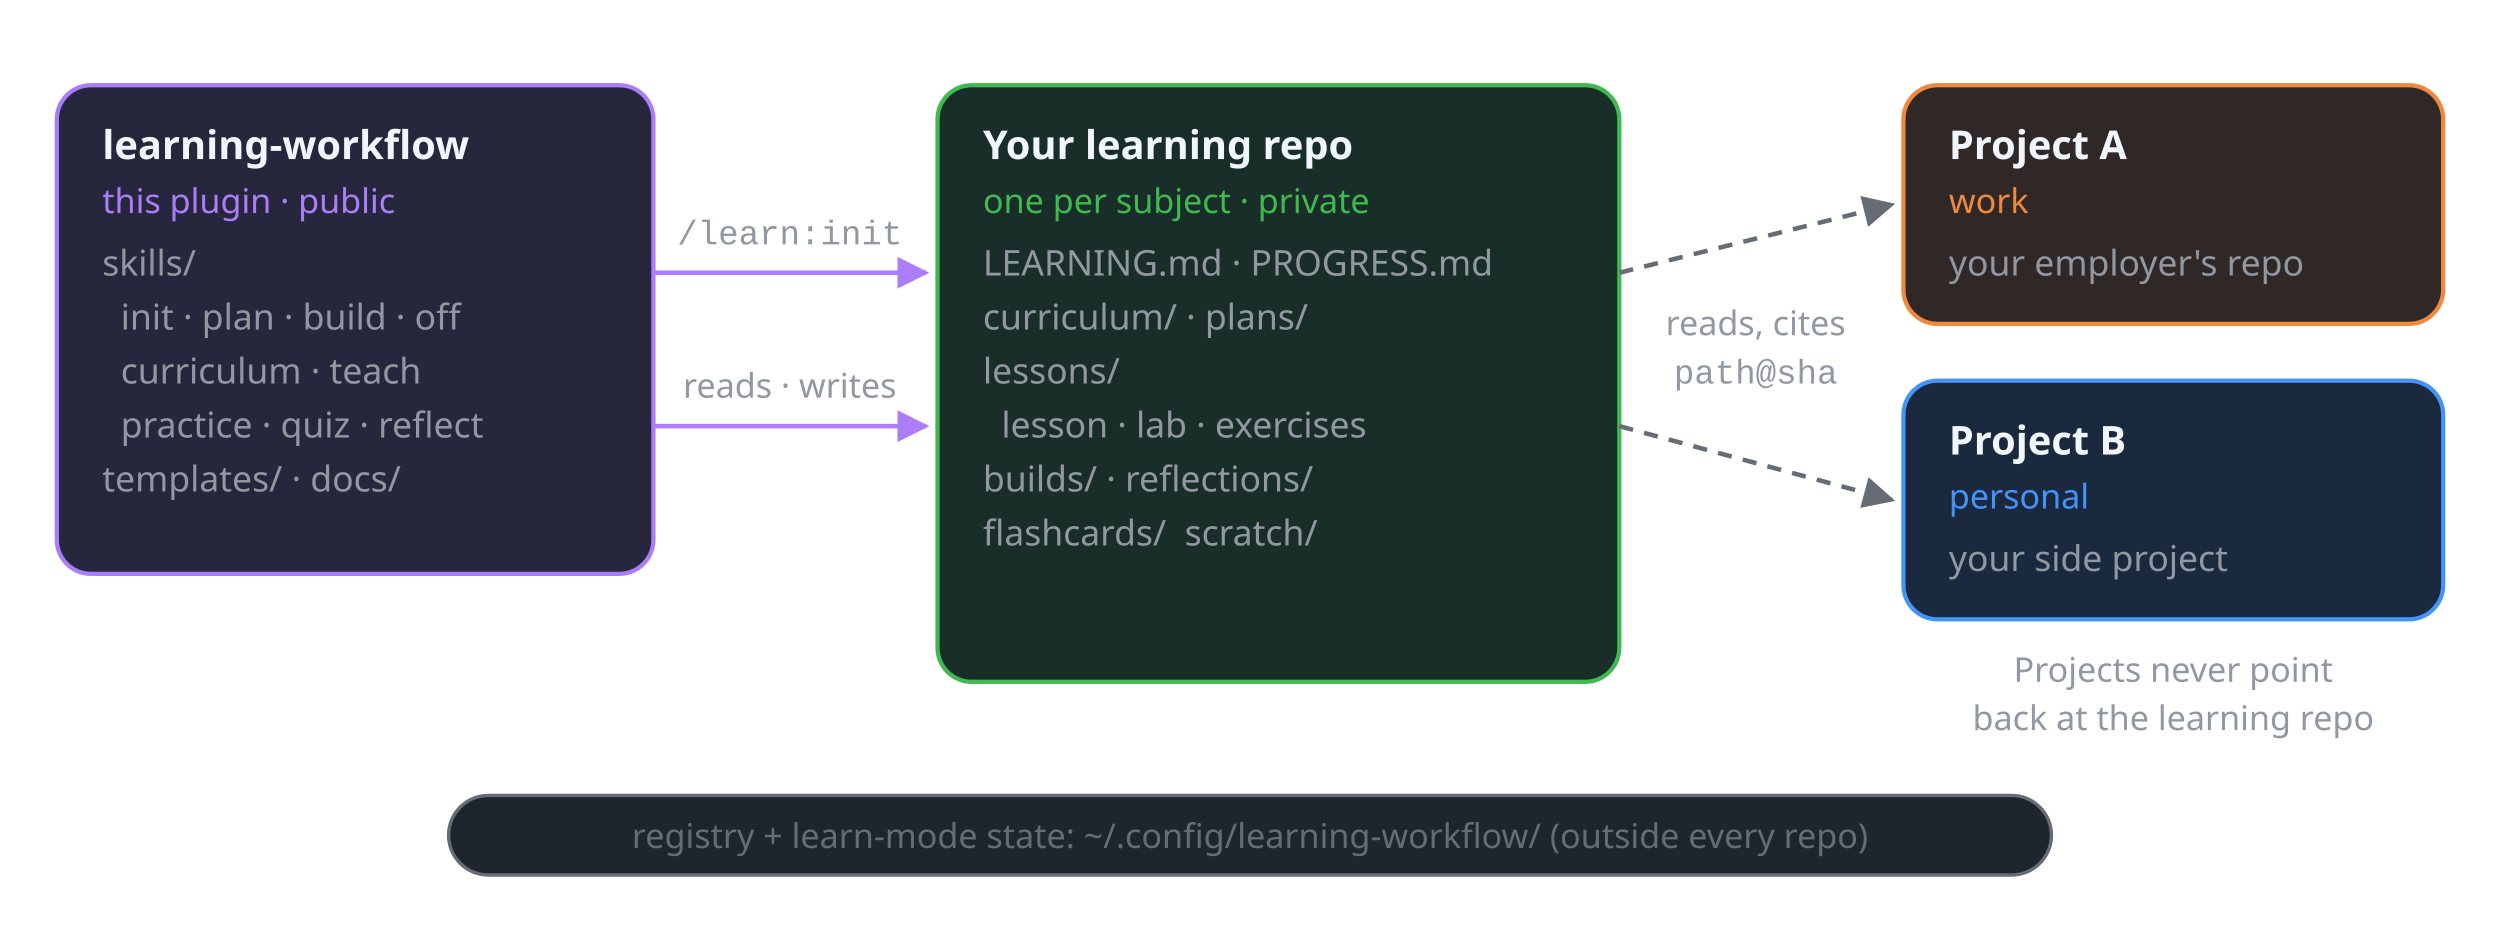
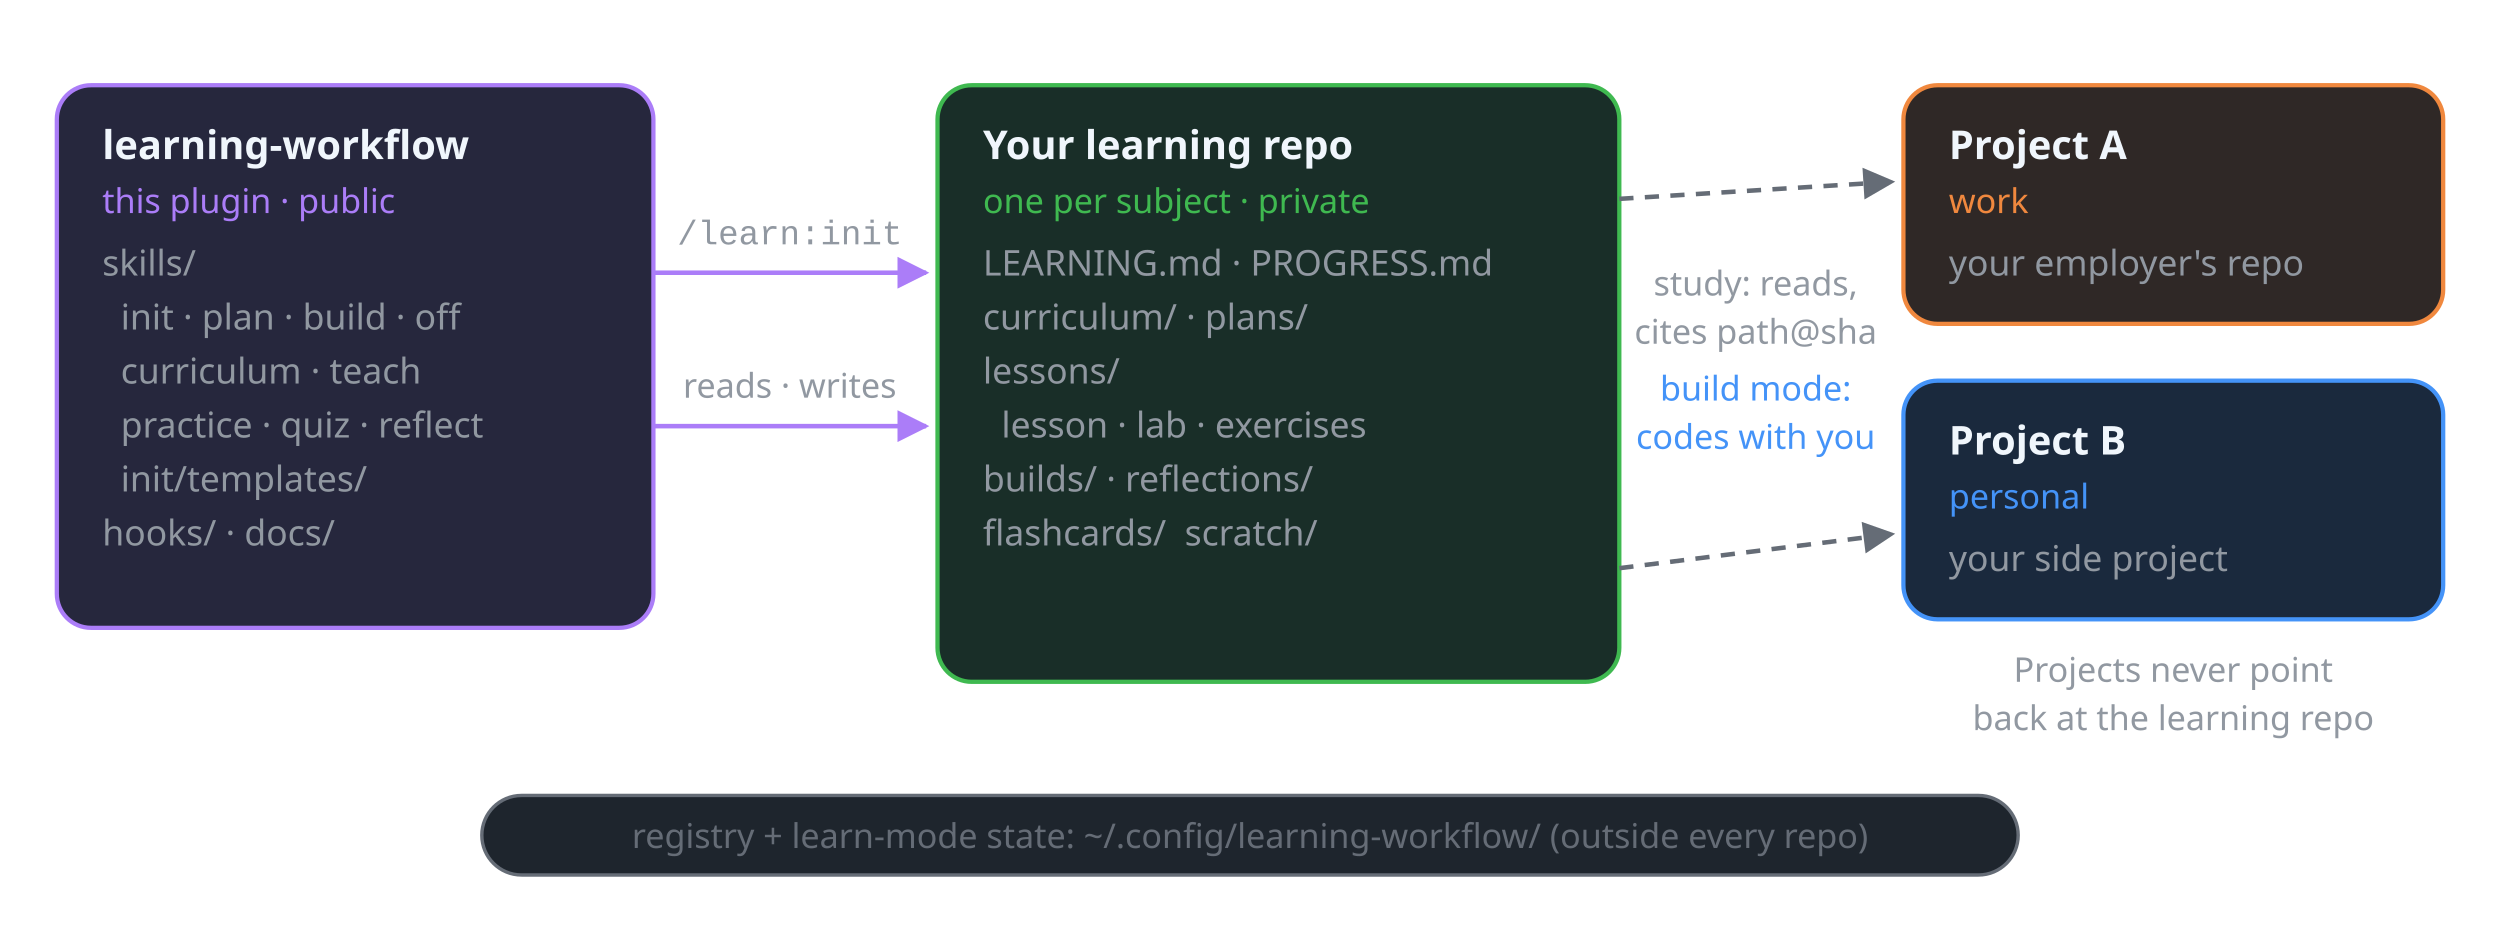
<svg xmlns="http://www.w3.org/2000/svg" width="880" height="330" viewBox="0 0 880 330" role="img" aria-labelledby="t d">
  <defs>
    <marker id="m-line" viewBox="0 0 10 10" refX="9" refY="5" markerWidth="7" markerHeight="7" orient="auto-start-reverse">
      <path d="M0,0 L10,5 L0,10 z" fill="#656c76" />
    </marker>
    <marker id="m-purple" viewBox="0 0 10 10" refX="9" refY="5" markerWidth="7" markerHeight="7" orient="auto-start-reverse">
      <path d="M0,0 L10,5 L0,10 z" fill="#ab7df8" />
    </marker>
    <marker id="m-green" viewBox="0 0 10 10" refX="9" refY="5" markerWidth="7" markerHeight="7" orient="auto-start-reverse">
      <path d="M0,0 L10,5 L0,10 z" fill="#3fb950" />
    </marker>
    <marker id="m-blue" viewBox="0 0 10 10" refX="9" refY="5" markerWidth="7" markerHeight="7" orient="auto-start-reverse">
      <path d="M0,0 L10,5 L0,10 z" fill="#4493f8" />
    </marker>
    <marker id="m-orange" viewBox="0 0 10 10" refX="9" refY="5" markerWidth="7" markerHeight="7" orient="auto-start-reverse">
      <path d="M0,0 L10,5 L0,10 z" fill="#f0883e" />
    </marker>
  </defs>
-   <rect x="20" y="30" width="210" height="172" rx="12" fill="#151b23" />
-   <rect x="20" y="30" width="210" height="172" rx="12" fill="#ab7df81f" stroke="#ab7df8" stroke-width="1.5" />
+   <rect x="20" y="30" width="210" height="191" rx="12" fill="#151b23" />
+   <rect x="20" y="30" width="210" height="191" rx="12" fill="#ab7df81f" stroke="#ab7df8" stroke-width="1.5" />
  <text x="36" y="56" font-family="-apple-system, BlinkMacSystemFont, 'Segoe UI', 'Noto Sans', Helvetica, Arial, sans-serif" font-size="14" font-weight="600" fill="#f0f6fc" text-anchor="start" xml:space="preserve">learning-workflow</text>
  <text x="36" y="75" font-family="-apple-system, BlinkMacSystemFont, 'Segoe UI', 'Noto Sans', Helvetica, Arial, sans-serif" font-size="12" font-weight="400" fill="#ab7df8" text-anchor="start" xml:space="preserve">this plugin · public</text>
  <text x="36" y="97" font-family="-apple-system, BlinkMacSystemFont, 'Segoe UI', 'Noto Sans', Helvetica, Arial, sans-serif" font-size="12.5" font-weight="400" fill="#9198a1" text-anchor="start" xml:space="preserve">skills/</text>
  <text x="36" y="116" font-family="-apple-system, BlinkMacSystemFont, 'Segoe UI', 'Noto Sans', Helvetica, Arial, sans-serif" font-size="12.5" font-weight="400" fill="#9198a1" text-anchor="start" xml:space="preserve">  init · plan · build · off</text>
  <text x="36" y="135" font-family="-apple-system, BlinkMacSystemFont, 'Segoe UI', 'Noto Sans', Helvetica, Arial, sans-serif" font-size="12.5" font-weight="400" fill="#9198a1" text-anchor="start" xml:space="preserve">  curriculum · teach</text>
  <text x="36" y="154" font-family="-apple-system, BlinkMacSystemFont, 'Segoe UI', 'Noto Sans', Helvetica, Arial, sans-serif" font-size="12.5" font-weight="400" fill="#9198a1" text-anchor="start" xml:space="preserve">  practice · quiz · reflect</text>
-   <text x="36" y="173" font-family="-apple-system, BlinkMacSystemFont, 'Segoe UI', 'Noto Sans', Helvetica, Arial, sans-serif" font-size="12.5" font-weight="400" fill="#9198a1" text-anchor="start" xml:space="preserve">templates/ · docs/</text>
+   <text x="36" y="173" font-family="-apple-system, BlinkMacSystemFont, 'Segoe UI', 'Noto Sans', Helvetica, Arial, sans-serif" font-size="12.5" font-weight="400" fill="#9198a1" text-anchor="start" xml:space="preserve">  init/templates/</text>
+   <text x="36" y="192" font-family="-apple-system, BlinkMacSystemFont, 'Segoe UI', 'Noto Sans', Helvetica, Arial, sans-serif" font-size="12.5" font-weight="400" fill="#9198a1" text-anchor="start" xml:space="preserve">hooks/ · docs/</text>
  <rect x="330" y="30" width="240" height="210" rx="12" fill="#151b23" />
  <rect x="330" y="30" width="240" height="210" rx="12" fill="#3fb9501f" stroke="#3fb950" stroke-width="1.5" />
  <text x="346" y="56" font-family="-apple-system, BlinkMacSystemFont, 'Segoe UI', 'Noto Sans', Helvetica, Arial, sans-serif" font-size="14" font-weight="600" fill="#f0f6fc" text-anchor="start" xml:space="preserve">Your learning repo</text>
  <text x="346" y="75" font-family="-apple-system, BlinkMacSystemFont, 'Segoe UI', 'Noto Sans', Helvetica, Arial, sans-serif" font-size="12" font-weight="400" fill="#3fb950" text-anchor="start" xml:space="preserve">one per subject · private</text>
  <text x="346" y="97" font-family="-apple-system, BlinkMacSystemFont, 'Segoe UI', 'Noto Sans', Helvetica, Arial, sans-serif" font-size="12.5" font-weight="400" fill="#9198a1" text-anchor="start" xml:space="preserve">LEARNING.md · PROGRESS.md</text>
  <text x="346" y="116" font-family="-apple-system, BlinkMacSystemFont, 'Segoe UI', 'Noto Sans', Helvetica, Arial, sans-serif" font-size="12.5" font-weight="400" fill="#9198a1" text-anchor="start" xml:space="preserve">curriculum/ · plans/</text>
  <text x="346" y="135" font-family="-apple-system, BlinkMacSystemFont, 'Segoe UI', 'Noto Sans', Helvetica, Arial, sans-serif" font-size="12.5" font-weight="400" fill="#9198a1" text-anchor="start" xml:space="preserve">lessons/</text>
  <text x="346" y="154" font-family="-apple-system, BlinkMacSystemFont, 'Segoe UI', 'Noto Sans', Helvetica, Arial, sans-serif" font-size="12.5" font-weight="400" fill="#9198a1" text-anchor="start" xml:space="preserve">  lesson · lab · exercises</text>
  <text x="346" y="173" font-family="-apple-system, BlinkMacSystemFont, 'Segoe UI', 'Noto Sans', Helvetica, Arial, sans-serif" font-size="12.5" font-weight="400" fill="#9198a1" text-anchor="start" xml:space="preserve">builds/ · reflections/</text>
  <text x="346" y="192" font-family="-apple-system, BlinkMacSystemFont, 'Segoe UI', 'Noto Sans', Helvetica, Arial, sans-serif" font-size="12.5" font-weight="400" fill="#9198a1" text-anchor="start" xml:space="preserve">flashcards/  scratch/</text>
  <rect x="670" y="30" width="190" height="84" rx="12" fill="#151b23" />
  <rect x="670" y="30" width="190" height="84" rx="12" fill="#f0883e1f" stroke="#f0883e" stroke-width="1.5" />
  <text x="686" y="56" font-family="-apple-system, BlinkMacSystemFont, 'Segoe UI', 'Noto Sans', Helvetica, Arial, sans-serif" font-size="14" font-weight="600" fill="#f0f6fc" text-anchor="start" xml:space="preserve">Project A</text>
  <text x="686" y="75" font-family="-apple-system, BlinkMacSystemFont, 'Segoe UI', 'Noto Sans', Helvetica, Arial, sans-serif" font-size="12" font-weight="400" fill="#f0883e" text-anchor="start" xml:space="preserve">work</text>
  <text x="686" y="97" font-family="-apple-system, BlinkMacSystemFont, 'Segoe UI', 'Noto Sans', Helvetica, Arial, sans-serif" font-size="12.5" font-weight="400" fill="#9198a1" text-anchor="start" xml:space="preserve">your employer's repo</text>
  <rect x="670" y="134" width="190" height="84" rx="12" fill="#151b23" />
  <rect x="670" y="134" width="190" height="84" rx="12" fill="#4493f81f" stroke="#4493f8" stroke-width="1.5" />
  <text x="686" y="160" font-family="-apple-system, BlinkMacSystemFont, 'Segoe UI', 'Noto Sans', Helvetica, Arial, sans-serif" font-size="14" font-weight="600" fill="#f0f6fc" text-anchor="start" xml:space="preserve">Project B</text>
  <text x="686" y="179" font-family="-apple-system, BlinkMacSystemFont, 'Segoe UI', 'Noto Sans', Helvetica, Arial, sans-serif" font-size="12" font-weight="400" fill="#4493f8" text-anchor="start" xml:space="preserve">personal</text>
  <text x="686" y="201" font-family="-apple-system, BlinkMacSystemFont, 'Segoe UI', 'Noto Sans', Helvetica, Arial, sans-serif" font-size="12.5" font-weight="400" fill="#9198a1" text-anchor="start" xml:space="preserve">your side project</text>
  <path d="M230,96 L326,96" fill="none" stroke="#ab7df8" stroke-width="1.6" marker-end="url(#m-purple)" />
  <text x="278" y="86" font-family="ui-monospace, SFMono-Regular, 'SF Mono', Menlo, Consolas, 'Liberation Mono', monospace" font-size="12" font-weight="500" fill="#9198a1" text-anchor="middle" xml:space="preserve">/learn:init</text>
  <path d="M230,150 L326,150" fill="none" stroke="#ab7df8" stroke-width="1.6" marker-end="url(#m-purple)" />
  <text x="278" y="140" font-family="-apple-system, BlinkMacSystemFont, 'Segoe UI', 'Noto Sans', Helvetica, Arial, sans-serif" font-size="12" font-weight="500" fill="#9198a1" text-anchor="middle" xml:space="preserve">reads · writes</text>
-   <path d="M570,96 L666,72" fill="none" stroke="#656c76" stroke-width="1.6" stroke-dasharray="5 4" marker-end="url(#m-line)" />
-   <path d="M570,150 L666,176" fill="none" stroke="#656c76" stroke-width="1.6" stroke-dasharray="5 4" marker-end="url(#m-line)" />
-   <text x="618" y="118" font-family="-apple-system, BlinkMacSystemFont, 'Segoe UI', 'Noto Sans', Helvetica, Arial, sans-serif" font-size="12" font-weight="500" fill="#9198a1" text-anchor="middle" xml:space="preserve">reads, cites</text>
-   <text x="618" y="135" font-family="ui-monospace, SFMono-Regular, 'SF Mono', Menlo, Consolas, 'Liberation Mono', monospace" font-size="12" font-weight="500" fill="#9198a1" text-anchor="middle" xml:space="preserve">path@sha</text>
+   <path d="M570,70 L666,64" fill="none" stroke="#656c76" stroke-width="1.6" stroke-dasharray="5 4" marker-end="url(#m-line)" />
+   <path d="M570,200 L666,188" fill="none" stroke="#656c76" stroke-width="1.6" stroke-dasharray="5 4" marker-end="url(#m-line)" />
+   <text x="618" y="104" font-family="-apple-system, BlinkMacSystemFont, 'Segoe UI', 'Noto Sans', Helvetica, Arial, sans-serif" font-size="12" font-weight="500" fill="#9198a1" text-anchor="middle" xml:space="preserve">study: reads,</text>
+   <text x="618" y="121" font-family="-apple-system, BlinkMacSystemFont, 'Segoe UI', 'Noto Sans', Helvetica, Arial, sans-serif" font-size="12" font-weight="500" fill="#9198a1" text-anchor="middle" xml:space="preserve">cites path@sha</text>
+   <text x="618" y="141" font-family="-apple-system, BlinkMacSystemFont, 'Segoe UI', 'Noto Sans', Helvetica, Arial, sans-serif" font-size="12" font-weight="500" fill="#4493f8" text-anchor="middle" xml:space="preserve">build mode:</text>
+   <text x="618" y="158" font-family="-apple-system, BlinkMacSystemFont, 'Segoe UI', 'Noto Sans', Helvetica, Arial, sans-serif" font-size="12" font-weight="500" fill="#4493f8" text-anchor="middle" xml:space="preserve">codes with you</text>
  <text x="765" y="240" font-family="-apple-system, BlinkMacSystemFont, 'Segoe UI', 'Noto Sans', Helvetica, Arial, sans-serif" font-size="12" font-weight="400" fill="#9198a1" text-anchor="middle" xml:space="preserve">Projects never point</text>
  <text x="765" y="257" font-family="-apple-system, BlinkMacSystemFont, 'Segoe UI', 'Noto Sans', Helvetica, Arial, sans-serif" font-size="12" font-weight="400" fill="#9198a1" text-anchor="middle" xml:space="preserve">back at the learning repo</text>
-   <rect x="157.9" y="280" width="564.2" height="28" rx="14" fill="#151b23" />
-   <rect x="157.9" y="280" width="564.2" height="28" rx="14" fill="#656c761f" stroke="#656c76" stroke-width="1.2" />
+   <rect x="169.6" y="280" width="540.8" height="28" rx="14" fill="#151b23" />
+   <rect x="169.6" y="280" width="540.8" height="28" rx="14" fill="#656c761f" stroke="#656c76" stroke-width="1.2" />
  <text x="440" y="298.5" font-family="-apple-system, BlinkMacSystemFont, 'Segoe UI', 'Noto Sans', Helvetica, Arial, sans-serif" font-size="12" font-weight="500" fill="#656c76" text-anchor="middle" xml:space="preserve">registry + learn-mode state: ~/.config/learning-workflow/ (outside every repo)</text>
</svg>
